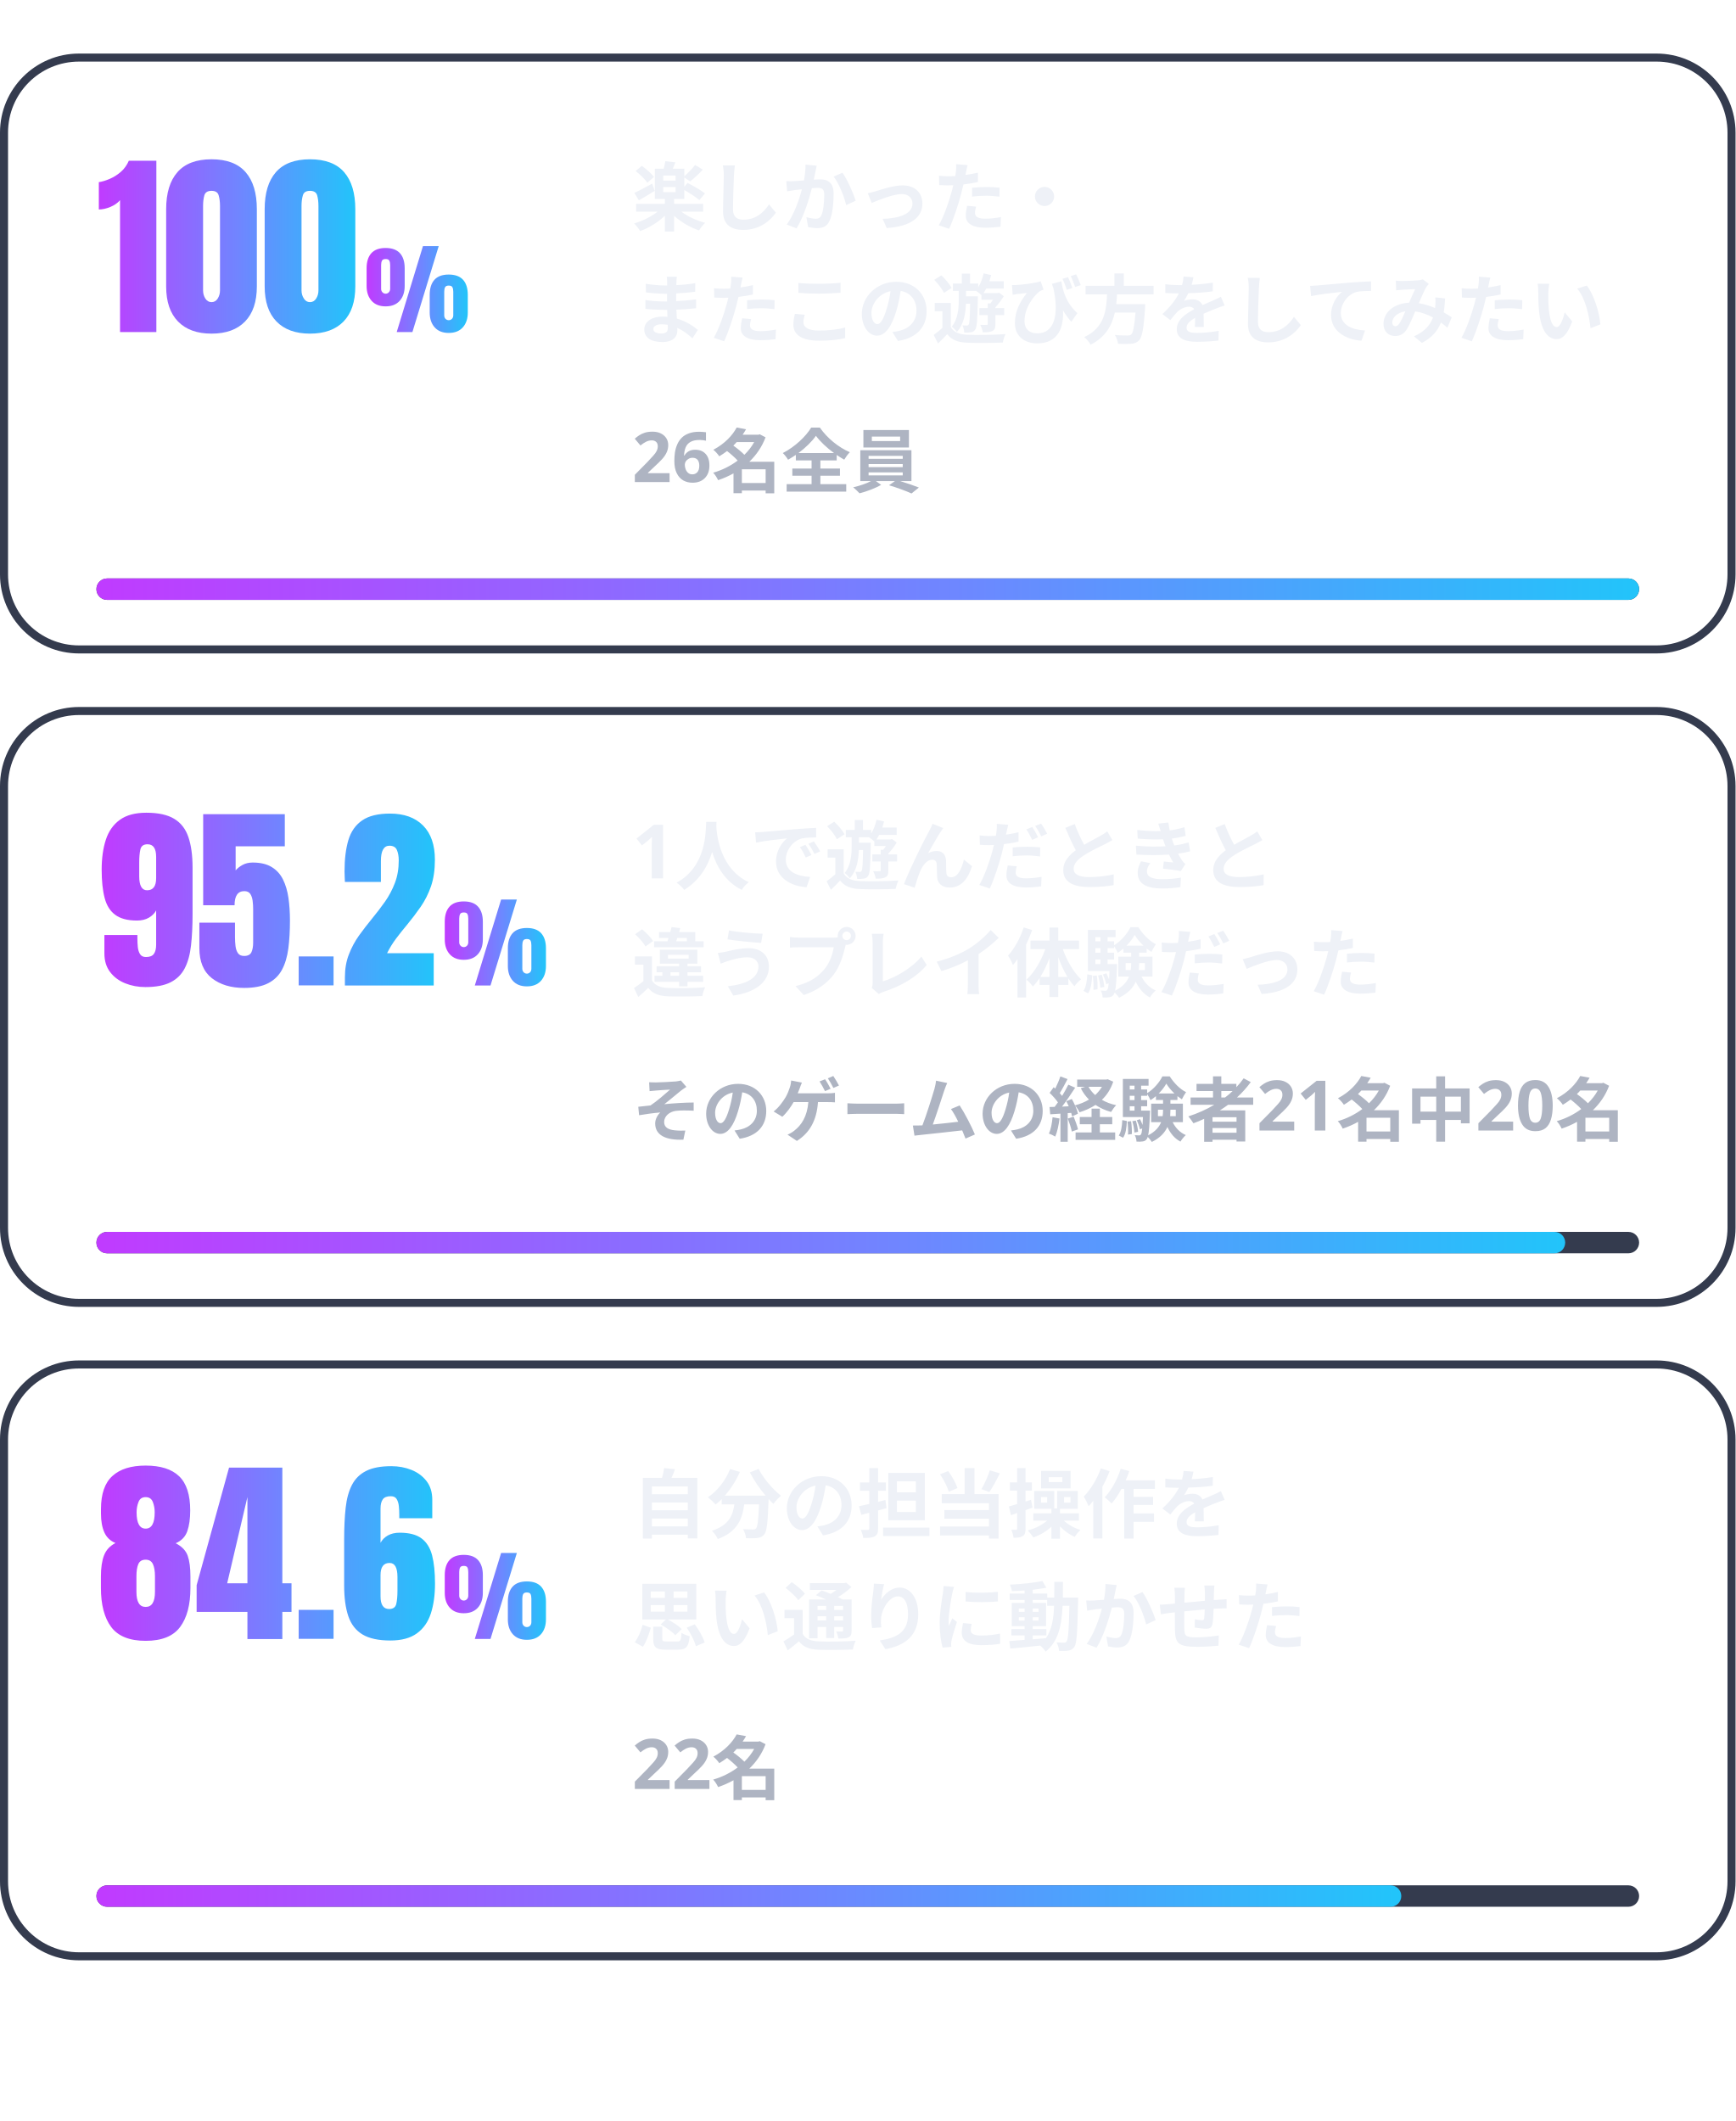
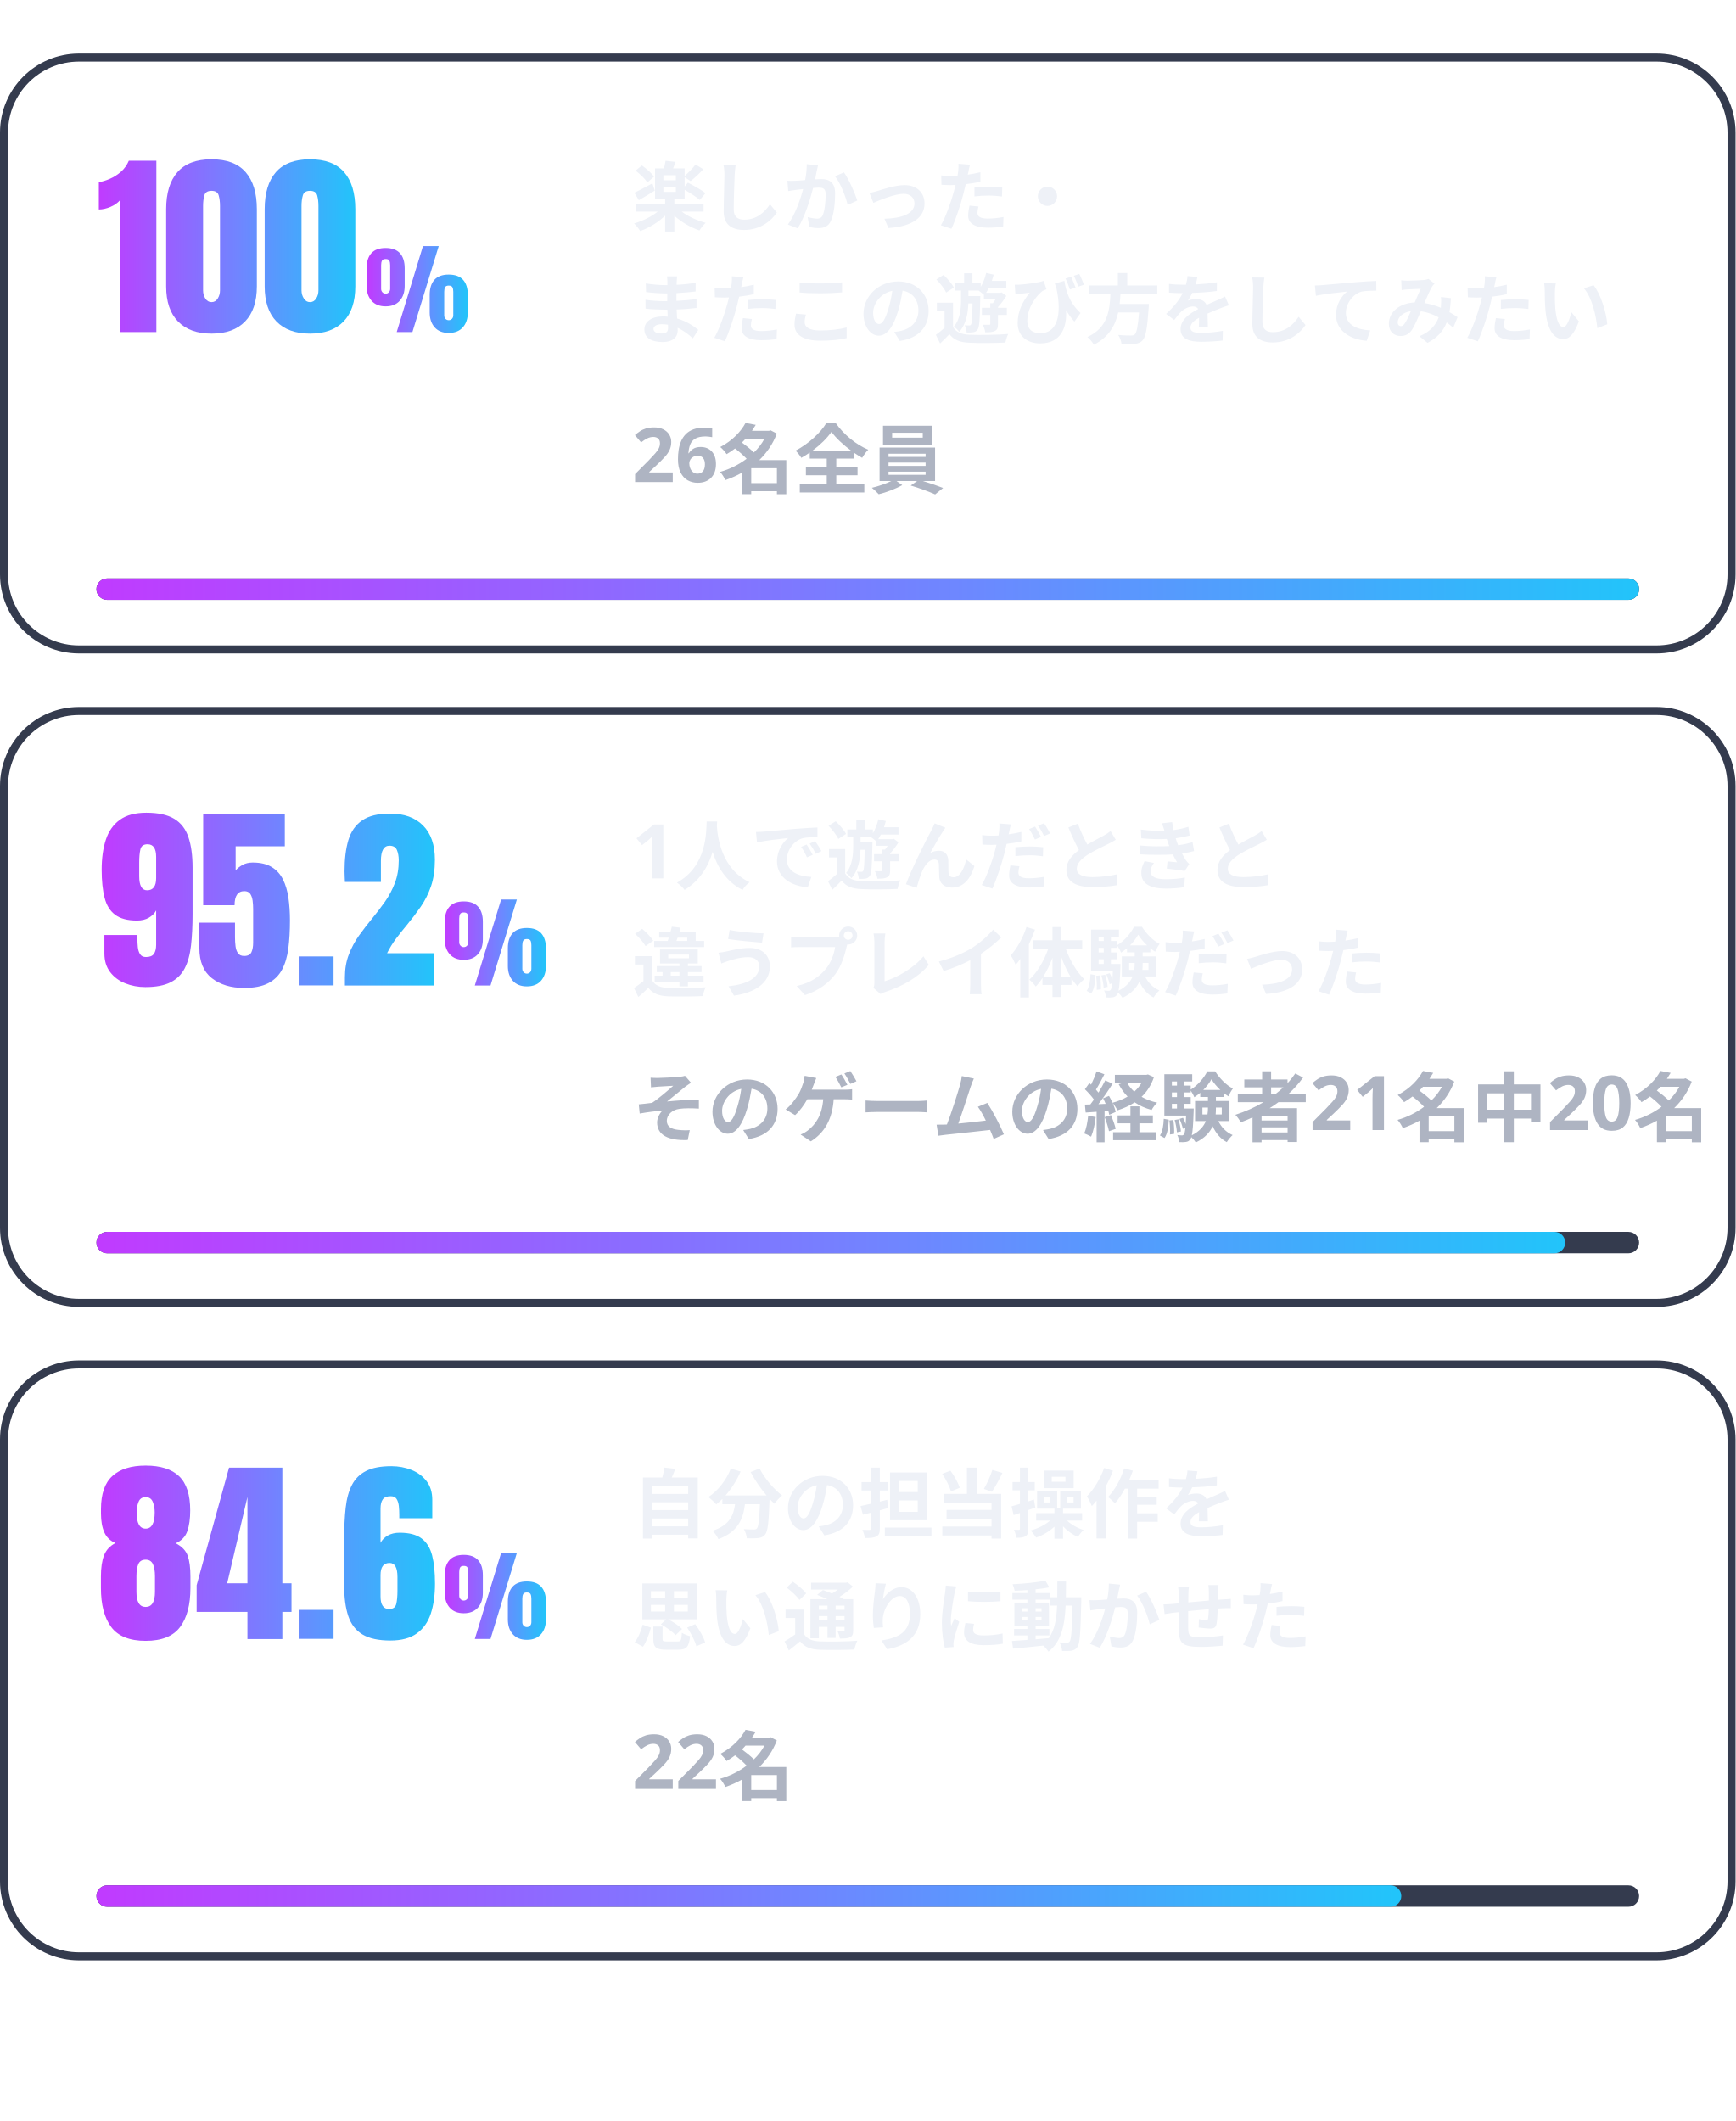
<svg xmlns="http://www.w3.org/2000/svg" viewBox="0 0 324 396" width="324" height="396" role="img">
  <defs>
    <filter id="glow" x="-30%" y="-30%" width="160%" height="160%">
      <feGaussianBlur stdDeviation="1.6" />
    </filter>
    <linearGradient id="brand" x1="0" y1="0" x2="1" y2="0">
      <stop offset="0" stop-color="#C03BFF" />
      <stop offset=".55" stop-color="#6F86FF" />
      <stop offset="1" stop-color="#22C4FA" />
    </linearGradient>
    <linearGradient id="bg" x1="0" y1="0" x2="1" y2="1">
      <stop offset="0" stop-color="#141827" />
      <stop offset="1" stop-color="#231B35" />
    </linearGradient>
    <style>
.jp{font-family:'Hiragino Sans','Hiragino Kaku Gothic ProN','Yu Gothic UI','Yu Gothic','Meiryo','Noto Sans JP','Noto Sans CJK JP',sans-serif}
.disp{font-family:Impact,Haettenschweiler,'Anton','Arial Narrow Bold','Arial Black',sans-serif}
.gh{font-family:-apple-system,BlinkMacSystemFont,'Segoe UI','Noto Sans',Helvetica,Arial,sans-serif}
.rnd{font-family:RcRounded,'Hiragino Maru Gothic ProN','Yu Gothic UI','Noto Sans JP',sans-serif}
.hand{font-family:RcHand,'Hiragino Maru Gothic ProN','Yu Gothic UI','Noto Sans JP',sans-serif}
.mono{font-family:ui-monospace,SFMono-Regular,'Cascadia Mono',Consolas,'Liberation Mono',monospace}

@keyframes bob{0%,100%{transform:translateY(0)}50%{transform:translateY(-5px)}}
@keyframes blink{0%,90%,100%{transform:scaleY(1)}94%{transform:scaleY(.12)}}
@keyframes flow{to{stroke-dashoffset:-28}}
@keyframes pulse{0%,100%{opacity:.55}50%{opacity:1}}
.bob{animation:bob 2.6s ease-in-out infinite}
.eyes{transform-box:fill-box;transform-origin:center;animation:blink 4.8s infinite}
.flow{stroke-dasharray:6 8;animation:flow 1.1s linear infinite}
.pulse{animation:pulse 2.4s ease-in-out infinite}
@media (prefers-reduced-motion:reduce){.bob,.eyes,.flow,.pulse{animation:none}}
</style>
  </defs>
  <g transform="translate(0 10)">
    <rect x="0.75" y="0.75" width="322.5" height="110.5" rx="14" fill="none" stroke="#343B4E" stroke-width="1.5" />
    <g transform="translate(0 0)">
      <path d="M22.41 52V27.37Q21.76 28.15 20.62 28.63Q19.47 29.11 18.45 29.11V24.01Q19.42 23.86 20.52 23.38Q21.63 22.9 22.59 22.06Q23.54 21.21 24.05 20.01H29.19V52ZM39.49 52.29Q35.44 52.29 33.23 50.02Q31.02 47.75 31.02 43.48V29.06Q31.02 24.55 33.12 22.15Q35.22 19.74 39.49 19.74Q43.77 19.74 45.86 22.15Q47.95 24.55 47.95 29.06V43.48Q47.95 47.75 45.75 50.02Q43.56 52.29 39.49 52.29ZM39.49 46.41Q40.23 46.41 40.65 45.73Q41.07 45.06 41.07 44.23V28.44Q41.07 27.32 40.82 26.47Q40.58 25.63 39.49 25.63Q38.4 25.63 38.15 26.47Q37.91 27.32 37.91 28.44V44.23Q37.91 45.06 38.33 45.73Q38.76 46.41 39.49 46.41ZM57.87 52.29Q53.82 52.29 51.61 50.02Q49.41 47.75 49.41 43.48V29.06Q49.41 24.55 51.5 22.15Q53.6 19.74 57.87 19.74Q62.16 19.74 64.25 22.15Q66.33 24.55 66.33 29.06V43.48Q66.33 47.75 64.14 50.02Q61.94 52.29 57.87 52.29ZM57.87 46.41Q58.61 46.41 59.03 45.73Q59.45 45.06 59.45 44.23V28.44Q59.45 27.32 59.21 26.47Q58.96 25.63 57.87 25.63Q56.78 25.63 56.54 26.47Q56.29 27.32 56.29 28.44V44.23Q56.29 45.06 56.72 45.73Q57.14 46.41 57.87 46.41Z" fill="url(#brand)" />
      <path d="M74.06 52 78.96 35.95H81.9L76.99 52ZM71.99 47.2Q70.3 47.2 69.37 46.16Q68.44 45.12 68.44 43.39V40.09Q68.44 38.26 69.32 37.28Q70.2 36.3 71.99 36.3Q73.78 36.3 74.67 37.28Q75.55 38.26 75.55 40.09V43.39Q75.55 45.12 74.62 46.16Q73.69 47.2 71.99 47.2ZM71.99 44.83Q72.35 44.83 72.59 44.57Q72.84 44.31 72.84 43.93V39.51Q72.84 38.98 72.68 38.67Q72.53 38.36 71.99 38.36Q71.47 38.36 71.31 38.67Q71.15 38.99 71.15 39.51V43.93Q71.15 44.31 71.39 44.57Q71.64 44.83 71.99 44.83ZM83.77 52.16Q82.08 52.16 81.15 51.12Q80.22 50.08 80.22 48.35V45.05Q80.22 43.22 81.1 42.24Q81.98 41.26 83.77 41.26Q85.56 41.26 86.45 42.24Q87.33 43.22 87.33 45.05V48.35Q87.33 50.08 86.4 51.12Q85.47 52.16 83.77 52.16ZM83.77 49.78Q84.13 49.78 84.37 49.53Q84.62 49.27 84.62 48.88V44.47Q84.62 43.94 84.46 43.63Q84.31 43.32 83.77 43.32Q83.25 43.32 83.09 43.63Q82.93 43.94 82.93 44.47V48.88Q82.93 49.27 83.17 49.53Q83.42 49.78 83.77 49.78Z" fill="url(#brand)" />
-       <text x="118" y="32" class="gh" font-size="14" font-weight="700" fill="#EEF1F7" text-anchor="start">楽しかった・</text>
-       <text x="118" y="53" class="gh" font-size="14" font-weight="700" fill="#EEF1F7" text-anchor="start">またこの遊び方をしてみたい</text>
-       <text x="118" y="80" class="gh" font-size="13" font-weight="600" fill="#AEB4C2" text-anchor="start">26名全員</text>
+       <text x="118" y="32" class="gh" font-size="14.1" font-weight="700" fill="#EEF1F7" text-anchor="start">楽しかった・</text>
+       <text x="118" y="53" class="gh" font-size="14.1" font-weight="700" fill="#EEF1F7" text-anchor="start">またこの遊び方をしてみたい</text>
+       <text x="118" y="80" class="gh" font-size="14.1" font-weight="600" fill="#AEB4C2" text-anchor="start">26名全員</text>
      <rect x="18" y="98" width="288" height="4" rx="2.0" fill="#343B4E" />
      <rect x="18" y="98" width="288.0" height="4" rx="2.0" fill="url(#brand)" />
    </g>
    <rect x="0.75" y="122.75" width="322.5" height="110.5" rx="14" fill="none" stroke="#343B4E" stroke-width="1.5" />
    <g transform="translate(0 122)">
      <path d="M27.14 52.29Q25.12 52.29 23.38 51.59Q21.63 50.89 20.56 49.49Q19.49 48.09 19.49 46.02V42.57H25.65V43.23Q25.65 44.03 25.73 44.83Q25.81 45.62 26.15 46.15Q26.48 46.68 27.25 46.68Q28.32 46.68 28.73 46.09Q29.15 45.5 29.15 44.39V37.98Q28.7 38.81 27.79 39.34Q26.88 39.87 25.57 39.87Q22.94 39.87 21.51 38.8Q20.07 37.74 19.53 35.63Q18.98 33.53 18.98 30.37Q18.98 27.17 19.76 24.78Q20.54 22.39 22.37 21.07Q24.19 19.74 27.32 19.74Q30.66 19.74 32.53 20.88Q34.4 22.01 35.17 24.29Q35.95 26.57 35.95 30V38.65Q35.95 41.97 35.66 44.52Q35.38 47.06 34.49 48.78Q33.6 50.51 31.84 51.4Q30.08 52.29 27.14 52.29ZM27.46 34.22Q29.15 34.22 29.15 31.95V27.99Q29.15 25.63 27.55 25.63Q26.43 25.63 26.21 26.58Q25.99 27.53 25.99 29.02V31.6Q25.99 34.22 27.46 34.22ZM45.57 52.45Q41.89 52.45 39.55 50.63Q37.22 48.8 37.22 45.02V40.27H43.87V43.01Q43.87 43.86 43.97 44.66Q44.07 45.46 44.43 45.97Q44.79 46.48 45.57 46.48Q46.61 46.48 46.94 45.78Q47.26 45.08 47.26 43.99V37.7Q47.26 36.92 47.16 36.16Q47.06 35.4 46.72 34.89Q46.37 34.38 45.61 34.38Q43.79 34.38 43.79 37.01H37.93V20.01H53.17V26.01H43.99V30.51Q44.47 29.93 45.27 29.49Q46.08 29.04 47.17 29.04Q49.35 29.04 50.72 29.88Q52.09 30.71 52.83 32.2Q53.57 33.69 53.85 35.65Q54.13 37.61 54.13 39.87Q54.13 42.75 53.83 45.07Q53.53 47.39 52.65 49.04Q51.77 50.69 50.07 51.57Q48.37 52.45 45.57 52.45ZM55.76 51.98V46.57H62.27V51.98ZM64.39 52V50.47Q64.39 48.09 65.13 46.2Q65.86 44.3 67.02 42.67Q68.19 41.05 69.48 39.48Q70.73 37.96 71.87 36.35Q73 34.74 73.72 32.86Q74.44 30.98 74.44 28.64Q74.44 27.51 74.1 26.71Q73.76 25.9 72.71 25.9Q71.11 25.9 71.11 28.75V32.66H64.39Q64.37 32.24 64.35 31.71Q64.32 31.18 64.32 30.69Q64.32 27.24 65.04 24.84Q65.77 22.43 67.62 21.17Q69.46 19.9 72.8 19.9Q76.78 19.9 78.99 22.14Q81.19 24.37 81.19 28.51Q81.19 31.33 80.47 33.45Q79.74 35.56 78.54 37.3Q77.34 39.03 75.91 40.76Q74.89 41.97 73.94 43.24Q72.98 44.52 72.26 45.97H80.97V52Z" fill="url(#brand)" />
      <path d="M88.64 52 93.55 35.95H96.49L91.57 52ZM86.58 47.2Q84.89 47.2 83.96 46.16Q83.03 45.12 83.03 43.39V40.09Q83.03 38.26 83.91 37.28Q84.79 36.3 86.58 36.3Q88.37 36.3 89.25 37.28Q90.14 38.26 90.14 40.09V43.39Q90.14 45.12 89.21 46.16Q88.28 47.2 86.58 47.2ZM86.58 44.83Q86.93 44.83 87.18 44.57Q87.42 44.31 87.42 43.93V39.51Q87.42 38.98 87.27 38.67Q87.12 38.36 86.58 38.36Q86.05 38.36 85.89 38.67Q85.73 38.99 85.73 39.51V43.93Q85.73 44.31 85.98 44.57Q86.23 44.83 86.58 44.83ZM98.36 52.16Q96.67 52.16 95.74 51.12Q94.81 50.08 94.81 48.35V45.05Q94.81 43.22 95.69 42.24Q96.57 41.26 98.36 41.26Q100.15 41.26 101.03 42.24Q101.92 43.22 101.92 45.05V48.35Q101.92 50.08 100.99 51.12Q100.06 52.16 98.36 52.16ZM98.36 49.78Q98.71 49.78 98.96 49.53Q99.2 49.27 99.2 48.88V44.47Q99.2 43.94 99.05 43.63Q98.89 43.32 98.36 43.32Q97.83 43.32 97.67 43.63Q97.51 43.94 97.51 44.47V48.88Q97.51 49.27 97.76 49.53Q98 49.78 98.36 49.78Z" fill="url(#brand)" />
-       <text x="118" y="32" class="gh" font-size="14" font-weight="700" fill="#EEF1F7" text-anchor="start">1人で遊んだときと</text>
-       <text x="118" y="53" class="gh" font-size="14" font-weight="700" fill="#EEF1F7" text-anchor="start">違うプレイ体験だった</text>
-       <text x="118" y="80" class="gh" font-size="13" font-weight="600" fill="#AEB4C2" text-anchor="start">そのゲームの経験者21名中20名</text>
+       <text x="118" y="32" class="gh" font-size="14.1" font-weight="700" fill="#EEF1F7" text-anchor="start">1人で遊んだときと</text>
+       <text x="118" y="53" class="gh" font-size="14.1" font-weight="700" fill="#EEF1F7" text-anchor="start">違うプレイ体験だった</text>
+       <text x="118" y="80" class="gh" font-size="14.1" font-weight="600" fill="#AEB4C2" text-anchor="start">そのゲームの経験者21名中20名</text>
      <rect x="18" y="98" width="288" height="4" rx="2.0" fill="#343B4E" />
      <rect x="18" y="98" width="274.2" height="4" rx="2.0" fill="url(#brand)" />
    </g>
    <rect x="0.75" y="244.75" width="322.5" height="110.5" rx="14" fill="none" stroke="#343B4E" stroke-width="1.5" />
    <g transform="translate(0 244)">
      <path d="M27.19 52.35Q22.69 52.35 20.76 49.77Q18.84 47.19 18.84 42.46V40.34Q18.84 37.9 19.42 36.4Q20 34.89 21.56 34.09Q20.09 33.49 19.47 32.08Q18.85 30.68 18.85 28.59V27.75Q18.85 23.5 20.99 21.57Q23.12 19.63 27.19 19.63Q31.37 19.63 33.44 21.62Q35.51 23.61 35.51 28.01Q35.51 30.31 34.97 31.87Q34.42 33.44 32.8 34.13Q34.53 35.02 35.04 36.46Q35.55 37.9 35.55 40.34V42.46Q35.55 47.19 33.62 49.77Q31.7 52.35 27.19 52.35ZM27.19 31.4Q28.88 31.4 28.88 28.35Q28.88 27.33 28.53 26.42Q28.17 25.52 27.19 25.52Q26.21 25.52 25.86 26.42Q25.5 27.33 25.5 28.35Q25.5 31.4 27.19 31.4ZM27.19 46.02Q28.93 46.02 28.93 43.21V40.28Q28.93 38.83 28.54 38.01Q28.15 37.2 27.19 37.2Q26.19 37.2 25.83 38.01Q25.47 38.83 25.47 40.28V43.21Q25.47 46.02 27.19 46.02ZM46.19 52.02V46.95H36.71V41.96L42.76 20.01H52.71V41.61H54.42V46.95H52.71V52.02ZM42.41 41.61H46.19V25.5ZM55.76 51.98V46.57H62.27V51.98ZM72.87 52.29Q69.55 52.29 67.67 51.16Q65.79 50.02 65.02 47.73Q64.25 45.44 64.25 42.03V33.38Q64.25 30.06 64.53 27.51Q64.81 24.97 65.7 23.25Q66.59 21.52 68.35 20.63Q70.11 19.74 73.06 19.74Q75.07 19.74 76.82 20.44Q78.56 21.14 79.63 22.53Q80.7 23.92 80.7 26.01V29.46H74.54V28.8Q74.54 28.01 74.46 27.21Q74.38 26.41 74.05 25.88Q73.73 25.35 72.95 25.35Q71.87 25.35 71.46 25.94Q71.04 26.53 71.04 27.64V34.05Q71.49 33.2 72.4 32.68Q73.31 32.16 74.62 32.16Q77.27 32.16 78.7 33.23Q80.12 34.29 80.67 36.4Q81.21 38.5 81.21 41.66Q81.21 44.86 80.43 47.25Q79.65 49.64 77.82 50.96Q76 52.29 72.87 52.29ZM72.64 46.41Q73.76 46.41 73.98 45.45Q74.2 44.5 74.2 43.01V40.43Q74.2 37.81 72.73 37.81Q71.04 37.81 71.04 40.08V44.04Q71.04 46.41 72.64 46.41Z" fill="url(#brand)" />
      <path d="M88.64 52 93.55 35.95H96.49L91.57 52ZM86.58 47.2Q84.89 47.2 83.96 46.16Q83.03 45.12 83.03 43.39V40.09Q83.03 38.26 83.91 37.28Q84.79 36.3 86.58 36.3Q88.37 36.3 89.25 37.28Q90.14 38.26 90.14 40.09V43.39Q90.14 45.12 89.21 46.16Q88.28 47.2 86.58 47.2ZM86.58 44.83Q86.93 44.83 87.18 44.57Q87.42 44.31 87.42 43.93V39.51Q87.42 38.98 87.27 38.67Q87.12 38.36 86.58 38.36Q86.05 38.36 85.89 38.67Q85.73 38.99 85.73 39.51V43.93Q85.73 44.31 85.98 44.57Q86.23 44.83 86.58 44.83ZM98.36 52.16Q96.67 52.16 95.74 51.12Q94.81 50.08 94.81 48.35V45.05Q94.81 43.22 95.69 42.24Q96.57 41.26 98.36 41.26Q100.15 41.26 101.03 42.24Q101.92 43.22 101.92 45.05V48.35Q101.92 50.08 100.99 51.12Q100.06 52.16 98.36 52.16ZM98.36 49.78Q98.71 49.78 98.96 49.53Q99.2 49.27 99.2 48.88V44.47Q99.2 43.94 99.05 43.63Q98.89 43.32 98.36 43.32Q97.83 43.32 97.67 43.63Q97.51 43.94 97.51 44.47V48.88Q97.51 49.27 97.76 49.53Q98 49.78 98.36 49.78Z" fill="url(#brand)" />
-       <text x="118" y="32" class="gh" font-size="14" font-weight="700" fill="#EEF1F7" text-anchor="start">自分の担当操作を</text>
-       <text x="118" y="53" class="gh" font-size="14" font-weight="700" fill="#EEF1F7" text-anchor="start">思い通りに動かせた</text>
-       <text x="118" y="80" class="gh" font-size="13" font-weight="600" fill="#AEB4C2" text-anchor="start">22名</text>
+       <text x="118" y="32" class="gh" font-size="14.1" font-weight="700" fill="#EEF1F7" text-anchor="start">自分の担当操作を</text>
+       <text x="118" y="53" class="gh" font-size="14.1" font-weight="700" fill="#EEF1F7" text-anchor="start">思い通りに動かせた</text>
+       <text x="118" y="80" class="gh" font-size="14.1" font-weight="600" fill="#AEB4C2" text-anchor="start">22名</text>
      <rect x="18" y="98" width="288" height="4" rx="2.0" fill="#343B4E" />
      <rect x="18" y="98" width="243.6" height="4" rx="2.0" fill="url(#brand)" />
    </g>
  </g>
</svg>
